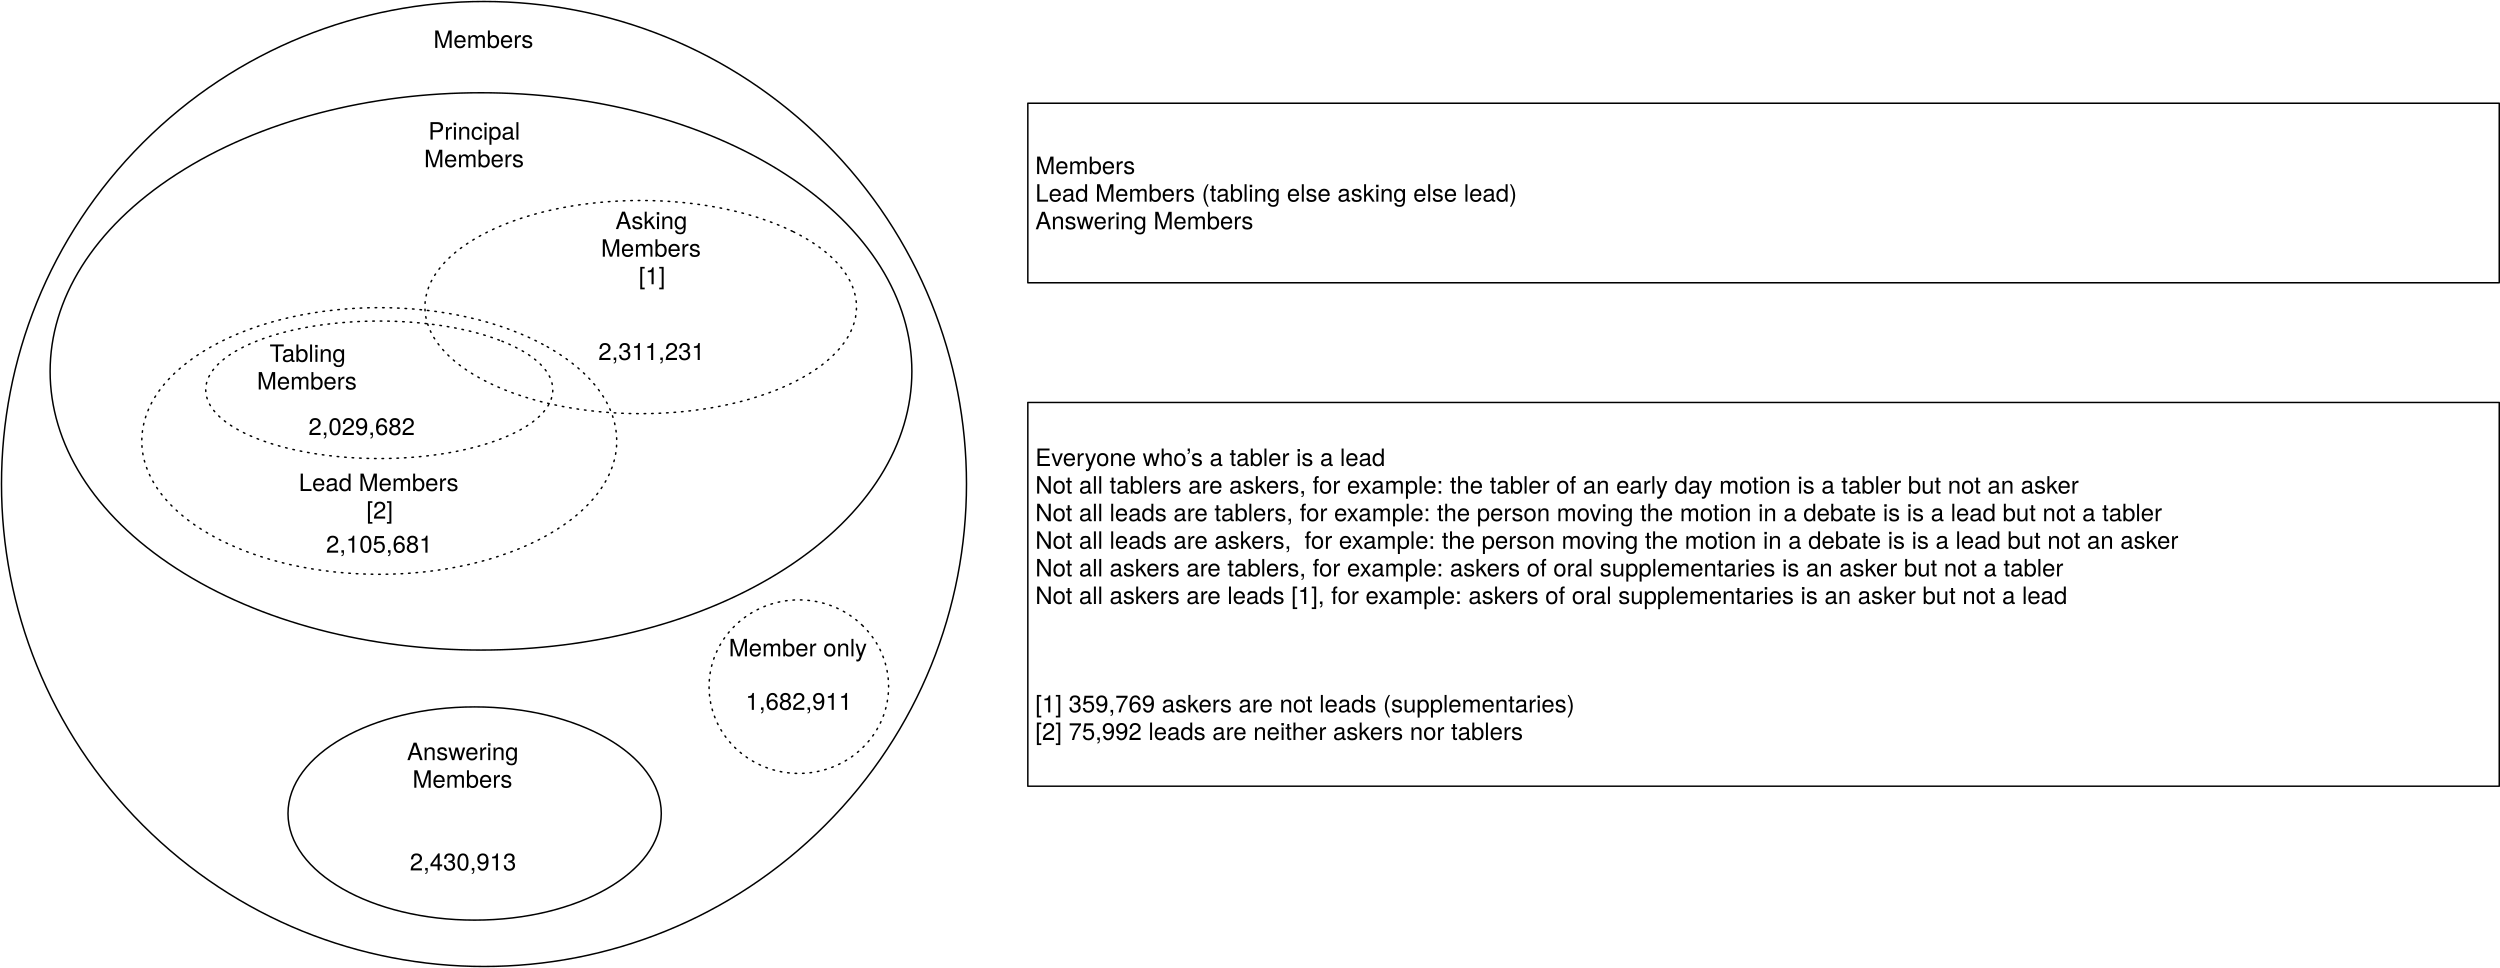
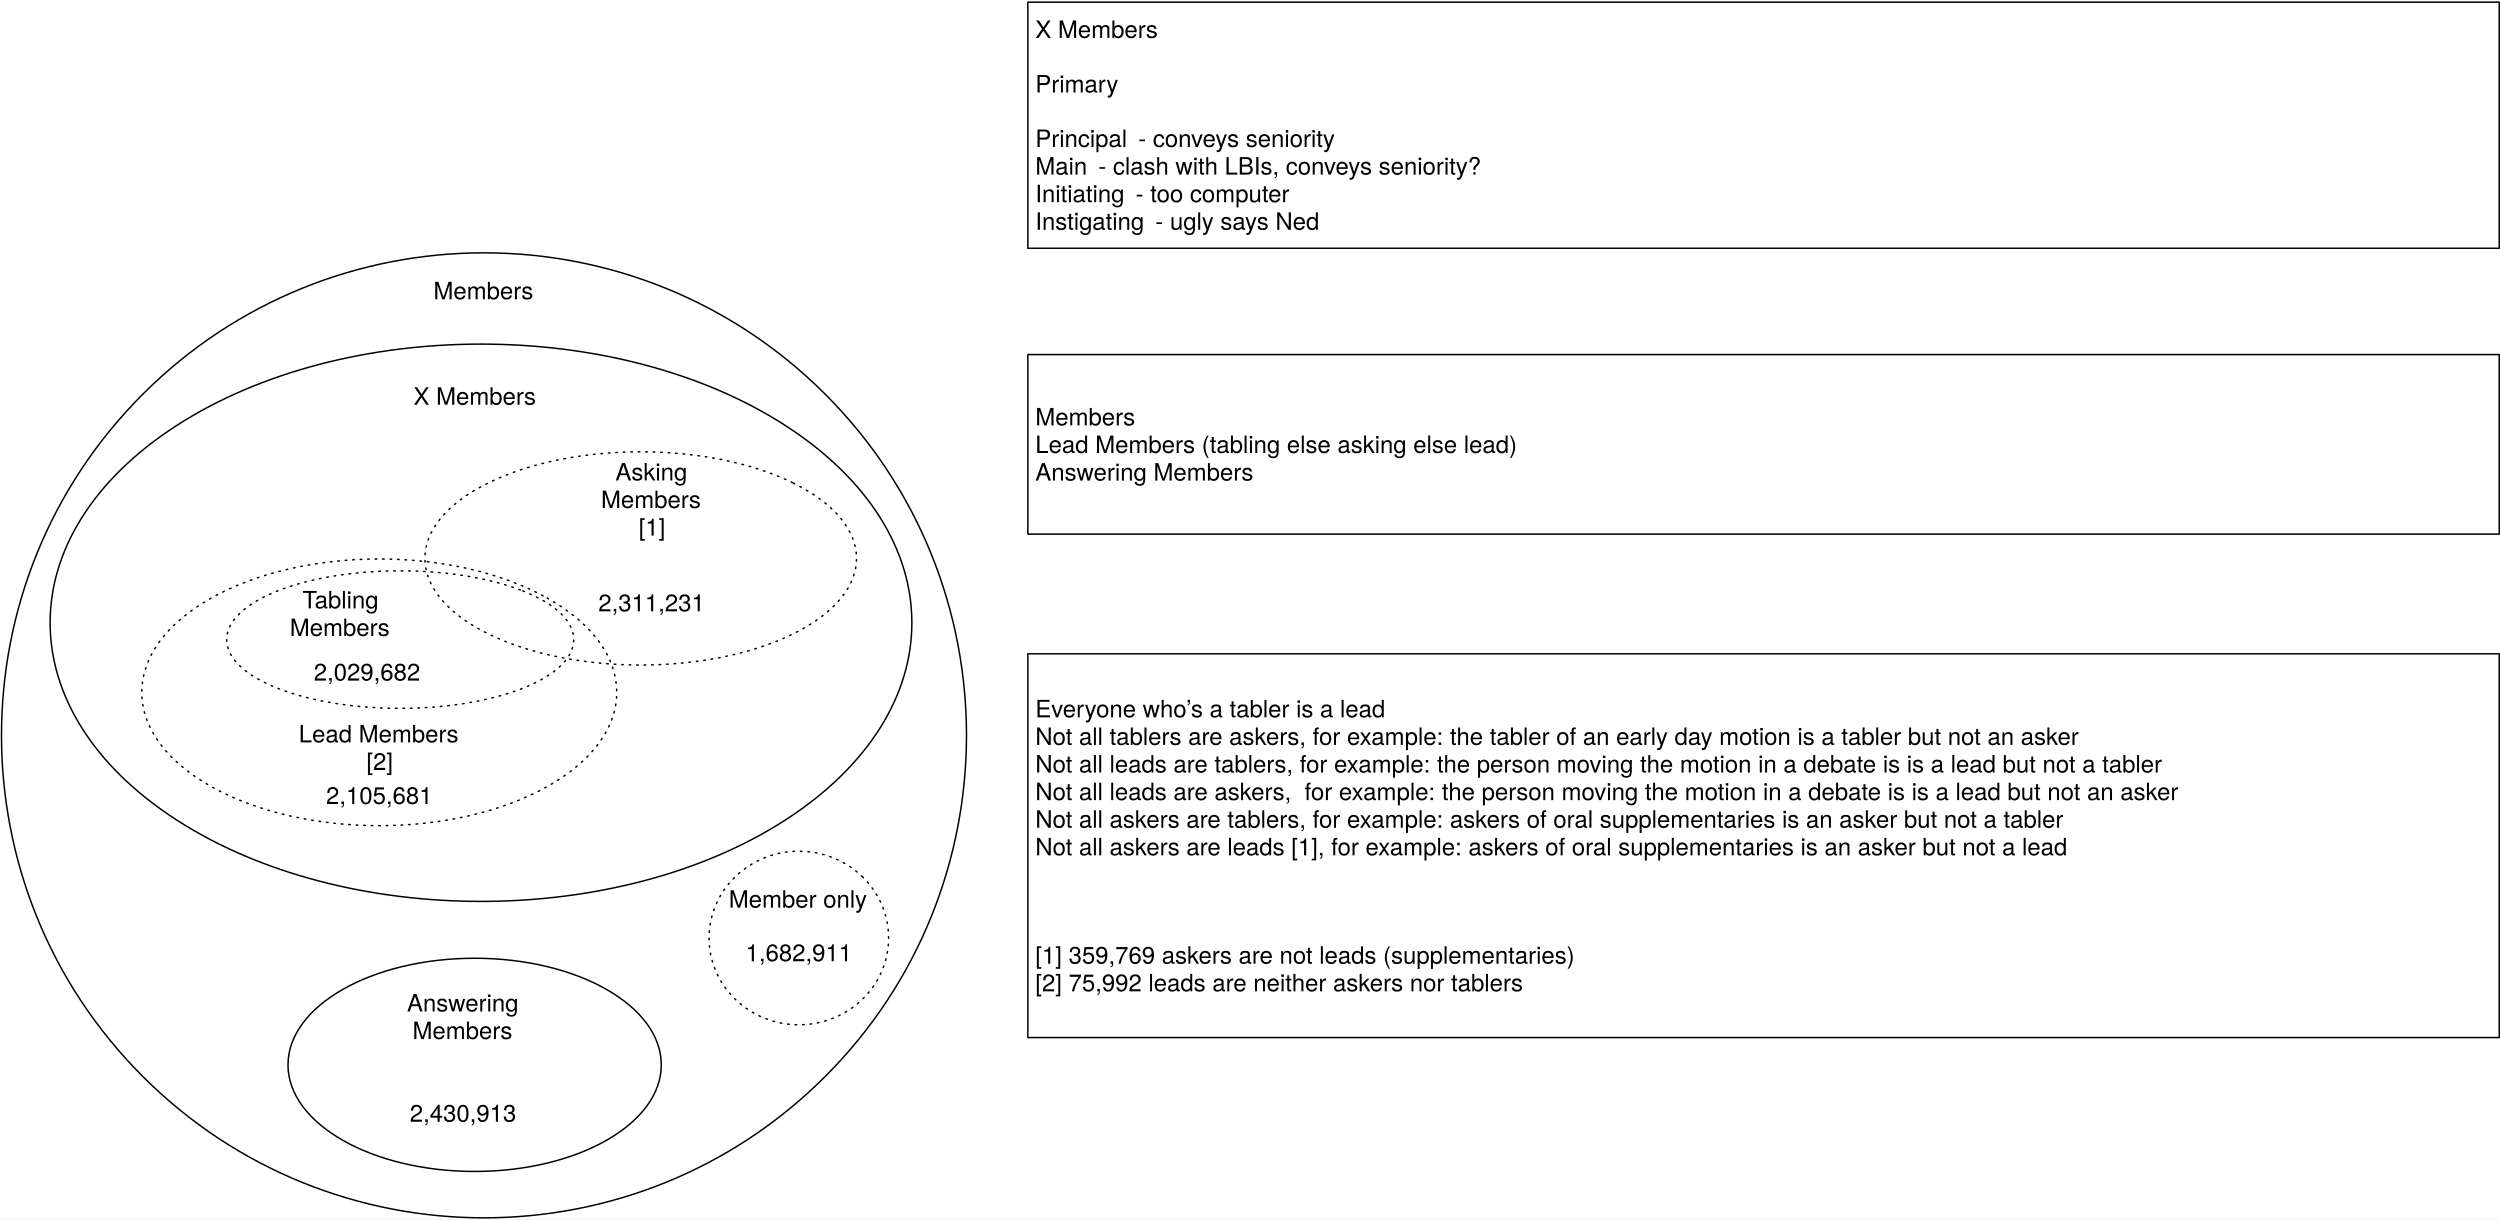
- <svg xmlns="http://www.w3.org/2000/svg" version="1.1" viewBox="115 150 1671 647" width="1671" height="647">
+ <svg xmlns="http://www.w3.org/2000/svg" version="1.1" viewBox="115 -18 1671 815" width="1671" height="815">
  <defs />
-   <g id="Canvas_1" stroke-opacity="1" stroke-dasharray="none" fill="none" stroke="none" fill-opacity="1">
-     <rect fill="white" x="115" y="150" width="1671" height="647" />
+   <g id="Canvas_1" fill-opacity="1" stroke="none" stroke-opacity="1" stroke-dasharray="none" fill="none">
+     <rect fill="white" x="115" y="-18" width="1671" height="815" />
    <g id="Canvas_1_Layer_1">
      <g id="Graphic_2">
        <path d="M 666.542 245.458 C 792.486 371.402 792.486 575.598 666.542 701.542 C 540.598 827.486 336.402 827.486 210.458 701.542 C 84.514 575.598 84.514 371.402 210.458 245.458 C 336.402 119.514 540.598 119.514 666.542 245.458" fill="white" />
        <path d="M 666.542 245.458 C 792.486 371.402 792.486 575.598 666.542 701.542 C 540.598 827.486 336.402 827.486 210.458 701.542 C 84.514 575.598 84.514 371.402 210.458 245.458 C 336.402 119.514 540.598 119.514 666.542 245.458" stroke="black" stroke-linecap="round" stroke-linejoin="round" stroke-width="1" />
      </g>
      <g id="Graphic_19">
        <path d="M 640.146 266.551 C 752.618 339.287 752.618 457.213 640.146 529.948 C 527.676 602.684 345.324 602.684 232.853 529.948 C 120.382 457.213 120.382 339.287 232.853 266.551 C 345.324 193.816 527.676 193.816 640.146 266.551" fill="white" />
        <path d="M 640.146 266.551 C 752.618 339.287 752.618 457.213 640.146 529.948 C 527.676 602.684 345.324 602.684 232.853 529.948 C 120.382 457.213 120.382 339.287 232.853 266.551 C 345.324 193.816 527.676 193.816 640.146 266.551" stroke="black" stroke-linecap="round" stroke-linejoin="round" stroke-width="1" />
      </g>
      <g id="Graphic_3">
        <text transform="translate(383.5 167.026)" fill="black">
          <tspan font-family="Helvetica Neue" font-size="16" fill="black" x="21.208" y="15" xml:space="preserve">Members</tspan>
        </text>
      </g>
      <g id="Graphic_7">
        <path d="M 645.25 304.869 C 701.583 332.694 701.583 377.806 645.25 405.631 C 588.917 433.456 497.583 433.456 441.25 405.631 C 384.917 377.806 384.917 332.694 441.25 304.869 C 497.583 277.044 588.917 277.044 645.25 304.869" stroke="black" stroke-linecap="round" stroke-linejoin="round" stroke-dasharray="1.0,4.0" stroke-width="1" />
      </g>
      <g id="Graphic_6">
        <text transform="translate(495.5 288.121)" fill="black">
          <tspan font-family="Helvetica Neue" font-size="16" fill="black" x="30.848" y="15" xml:space="preserve">Asking </tspan>
          <tspan font-family="Helvetica Neue" font-size="16" fill="black" x="21.208" y="33.448" xml:space="preserve">Members</tspan>
          <tspan font-family="Helvetica Neue" font-size="16" fill="black" x="46.408" y="51.896" xml:space="preserve">[1]</tspan>
        </text>
      </g>
      <g id="Graphic_9">
        <path d="M 480.753 381.729 C 542.749 416.535 542.749 472.965 480.753 507.771 C 418.757 542.576 318.243 542.576 256.247 507.771 C 194.251 472.965 194.251 416.535 256.247 381.729 C 318.243 346.924 418.757 346.924 480.753 381.729" stroke="black" stroke-linecap="round" stroke-linejoin="round" stroke-dasharray="1.0,4.0" stroke-width="1" />
      </g>
      <g id="Graphic_8">
        <text transform="translate(313.5 463.2043)" fill="black">
          <tspan font-family="Helvetica Neue" font-size="16" fill="black" x="1.2" y="15" xml:space="preserve">Lead Members</tspan>
          <tspan font-family="Helvetica Neue" font-size="16" fill="black" x="46.408" y="33.448" xml:space="preserve">[2]</tspan>
        </text>
      </g>
      <g id="Graphic_11">
        <ellipse cx="432.25" cy="693.75" rx="124.75" ry="71.25" fill="white" />
        <ellipse cx="432.25" cy="693.75" rx="124.75" ry="71.25" stroke="black" stroke-linecap="round" stroke-linejoin="round" stroke-width="1" />
      </g>
      <g id="Graphic_10">
        <text transform="translate(369.5 643.0559)" fill="black">
          <tspan font-family="Helvetica Neue" font-size="16" fill="black" x="17.528" y="15" xml:space="preserve">Answering </tspan>
          <tspan font-family="Helvetica Neue" font-size="16" fill="black" x="21.208" y="33.448" xml:space="preserve">Members</tspan>
        </text>
      </g>
      <g id="Graphic_12">
        <ellipse cx="648.941" cy="608.965" rx="60" ry="58" fill="white" />
        <path d="M 691.368 567.953 C 714.799 590.603 714.799 627.327 691.368 649.977 C 667.936 672.628 629.947 672.628 606.515 649.977 C 583.083 627.327 583.083 590.603 606.515 567.953 C 629.947 545.302 667.936 545.302 691.368 567.953" stroke="black" stroke-linecap="round" stroke-linejoin="round" stroke-dasharray="1.0,4.0" stroke-width="1" />
      </g>
      <g id="Graphic_13">
        <rect x="802" y="219" width="983.5" height="120" fill="white" />
        <rect x="802" y="219" width="983.5" height="120" stroke="black" stroke-linecap="round" stroke-linejoin="round" stroke-width="1" />
        <text transform="translate(807 251.328)" fill="black">
          <tspan font-family="Helvetica Neue" font-size="16" fill="black" x="0" y="15" xml:space="preserve">Members</tspan>
          <tspan font-family="Helvetica Neue" font-size="16" fill="black" x="0" y="33.448" xml:space="preserve">Lead Members (tabling else asking else lead)</tspan>
          <tspan font-family="Helvetica Neue" font-size="16" fill="black" x="0" y="51.896" xml:space="preserve">Answering Members</tspan>
        </text>
      </g>
      <g id="Graphic_14">
        <text transform="translate(506.75 375.612)" fill="black">
          <tspan font-family="Helvetica Neue" font-size="16" fill="black" x="8.166" y="15" xml:space="preserve">2,311,231</tspan>
        </text>
      </g>
      <g id="Graphic_16">
        <text transform="translate(324.75 504.401)" fill="black">
          <tspan font-family="Helvetica Neue" font-size="16" fill="black" x="8.166" y="15" xml:space="preserve">2,105,681</tspan>
        </text>
      </g>
      <g id="Graphic_17">
        <text transform="translate(605.1914 609.4908)" fill="black">
          <tspan font-family="Helvetica Neue" font-size="16" fill="black" x="8.166" y="15" xml:space="preserve">1,682,911</tspan>
        </text>
      </g>
      <g id="Graphic_18">
        <rect x="802" y="419" width="983.5" height="256.5" fill="white" />
        <rect x="802" y="419" width="983.5" height="256.5" stroke="black" stroke-linecap="round" stroke-linejoin="round" stroke-width="1" />
        <text transform="translate(807 446.458)" fill="black">
          <tspan font-family="Helvetica Neue" font-size="16" fill="black" x="0" y="15" xml:space="preserve">Everyone who’s a tabler is a lead</tspan>
          <tspan font-family="Helvetica Neue" font-size="16" fill="black" x="0" y="33.448" xml:space="preserve">Not all tablers are askers, for example: the tabler of an early day motion is a tabler but not an asker</tspan>
          <tspan font-family="Helvetica Neue" font-size="16" fill="black" x="0" y="51.896" xml:space="preserve">Not all leads are tablers, for example: the person moving the motion in a debate is is a lead but not a tabler</tspan>
          <tspan font-family="Helvetica Neue" font-size="16" fill="black" x="0" y="70.344" xml:space="preserve">Not all leads are askers,  for example: the person moving the motion in a debate is is a lead but not an asker</tspan>
          <tspan font-family="Helvetica Neue" font-size="16" fill="black" x="0" y="88.792" xml:space="preserve">Not all askers are tablers, for example: askers of oral supplementaries is an asker but not a tabler</tspan>
          <tspan font-family="Helvetica Neue" font-size="16" fill="black" x="0" y="107.24" xml:space="preserve">Not all askers are leads [1], for example: askers of oral supplementaries is an asker but not a lead</tspan>
          <tspan font-family="Helvetica Neue" font-size="16" fill="black" x="0" y="179.688" xml:space="preserve">[1] 359,769 askers are not leads (supplementaries)</tspan>
          <tspan font-family="Helvetica Neue" font-size="16" fill="black" x="0" y="198.136" xml:space="preserve">[2] 75,992 leads are neither askers nor tablers</tspan>
        </text>
      </g>
      <g id="Graphic_20">
-         <text transform="translate(377.25 228.302)" fill="black">
-           <tspan font-family="Helvetica Neue" font-size="16" fill="black" x="24.04" y="15" xml:space="preserve">Principal </tspan>
-           <tspan font-family="Helvetica Neue" font-size="16" fill="black" x="21.208" y="33.448" xml:space="preserve">Members</tspan>
+         <text transform="translate(377.25 237.526)" fill="black">
+           <tspan font-family="Helvetica Neue" font-size="16" fill="black" x="14.096" y="15" xml:space="preserve">X Members</tspan>
        </text>
      </g>
      <g id="Graphic_4">
-         <path d="M 450.524 378.046 C 495.825 395.994 495.825 425.092 450.524 443.039 C 405.224 460.987 331.776 460.987 286.476 443.039 C 241.175 425.092 241.175 395.994 286.476 378.046 C 331.776 360.099 405.224 360.099 450.524 378.046" stroke="black" stroke-linecap="round" stroke-linejoin="round" stroke-dasharray="1.0,4.0" stroke-width="1" />
+         <path d="M 464.524 377.003 C 509.825 394.951 509.825 424.049 464.524 441.997 C 419.224 459.944 345.776 459.944 300.476 441.997 C 255.175 424.049 255.175 394.951 300.476 377.003 C 345.776 359.056 419.224 359.056 464.524 377.003" stroke="black" stroke-linecap="round" stroke-linejoin="round" stroke-dasharray="1.0,4.0" stroke-width="1" />
      </g>
      <g id="Graphic_5">
-         <text transform="translate(280.5 376.888)" fill="black">
+         <text transform="translate(302.4609 373.6419)" fill="black">
          <tspan font-family="Helvetica Neue" font-size="16" fill="black" x="14.689" y="15" xml:space="preserve">Tabling </tspan>
          <tspan font-family="Helvetica Neue" font-size="16" fill="black" x="6.233" y="33.448" xml:space="preserve">Members</tspan>
        </text>
      </g>
      <g id="Graphic_15">
-         <rect x="304.949" y="422.88" width="103.602" height="24.239" fill="white" />
-         <text transform="translate(309.9488 425.776)" fill="black">
+         <rect x="308.5" y="419" width="103.602" height="24.239" fill="white" />
+         <text transform="translate(313.5 421.8957)" fill="black">
          <tspan font-family="Helvetica Neue" font-size="16" fill="black" x="11.217" y="15" xml:space="preserve">2,029,682</tspan>
        </text>
      </g>
      <g id="Graphic_21">
        <text transform="translate(369.5 716.7682)" fill="black">
          <tspan font-family="Helvetica Neue" font-size="16" fill="black" x="19.416" y="15" xml:space="preserve">2,430,913</tspan>
        </text>
      </g>
      <g id="Graphic_22">
        <text transform="translate(593.9414 573.6744)" fill="black">
          <tspan font-family="Helvetica Neue" font-size="16" fill="black" x="8.168" y="15" xml:space="preserve">Member only</tspan>
        </text>
      </g>
+       <g id="Graphic_23">
+         <rect x="802" y="-16.559" width="983.5" height="164.5" fill="white" />
+         <rect x="802" y="-16.559" width="983.5" height="164.5" stroke="black" stroke-linecap="round" stroke-linejoin="round" stroke-width="1" />
+         <text transform="translate(807 -7.652588)" fill="black">
+           <tspan font-family="Helvetica Neue" font-size="16" fill="black" x="0" y="15" xml:space="preserve">X Members</tspan>
+           <tspan font-family="Helvetica Neue" font-size="16" fill="black" x="0" y="51.448" xml:space="preserve">Primary</tspan>
+           <tspan font-family="Helvetica Neue" font-size="16" fill="black" x="0" y="87.896" xml:space="preserve">Principal</tspan>
+           <tspan font-family="Helvetica Neue" font-size="16" fill="black" y="87.896" xml:space="preserve"> - conveys seniority</tspan>
+           <tspan font-family="Helvetica Neue" font-size="16" fill="black" x="0" y="106.344" xml:space="preserve">Main</tspan>
+           <tspan font-family="Helvetica Neue" font-size="16" fill="black" y="106.344" xml:space="preserve"> - clash with LBIs, conveys seniority?</tspan>
+           <tspan font-family="Helvetica Neue" font-size="16" fill="black" x="0" y="124.792" xml:space="preserve">Initiating</tspan>
+           <tspan font-family="Helvetica Neue" font-size="16" fill="black" y="124.792" xml:space="preserve"> - too computer</tspan>
+           <tspan font-family="Helvetica Neue" font-size="16" fill="black" x="0" y="143.24" xml:space="preserve">Instigating</tspan>
+           <tspan font-family="Helvetica Neue" font-size="16" fill="black" y="143.24" xml:space="preserve"> - ugly says Ned</tspan>
+         </text>
+       </g>
    </g>
  </g>
</svg>
